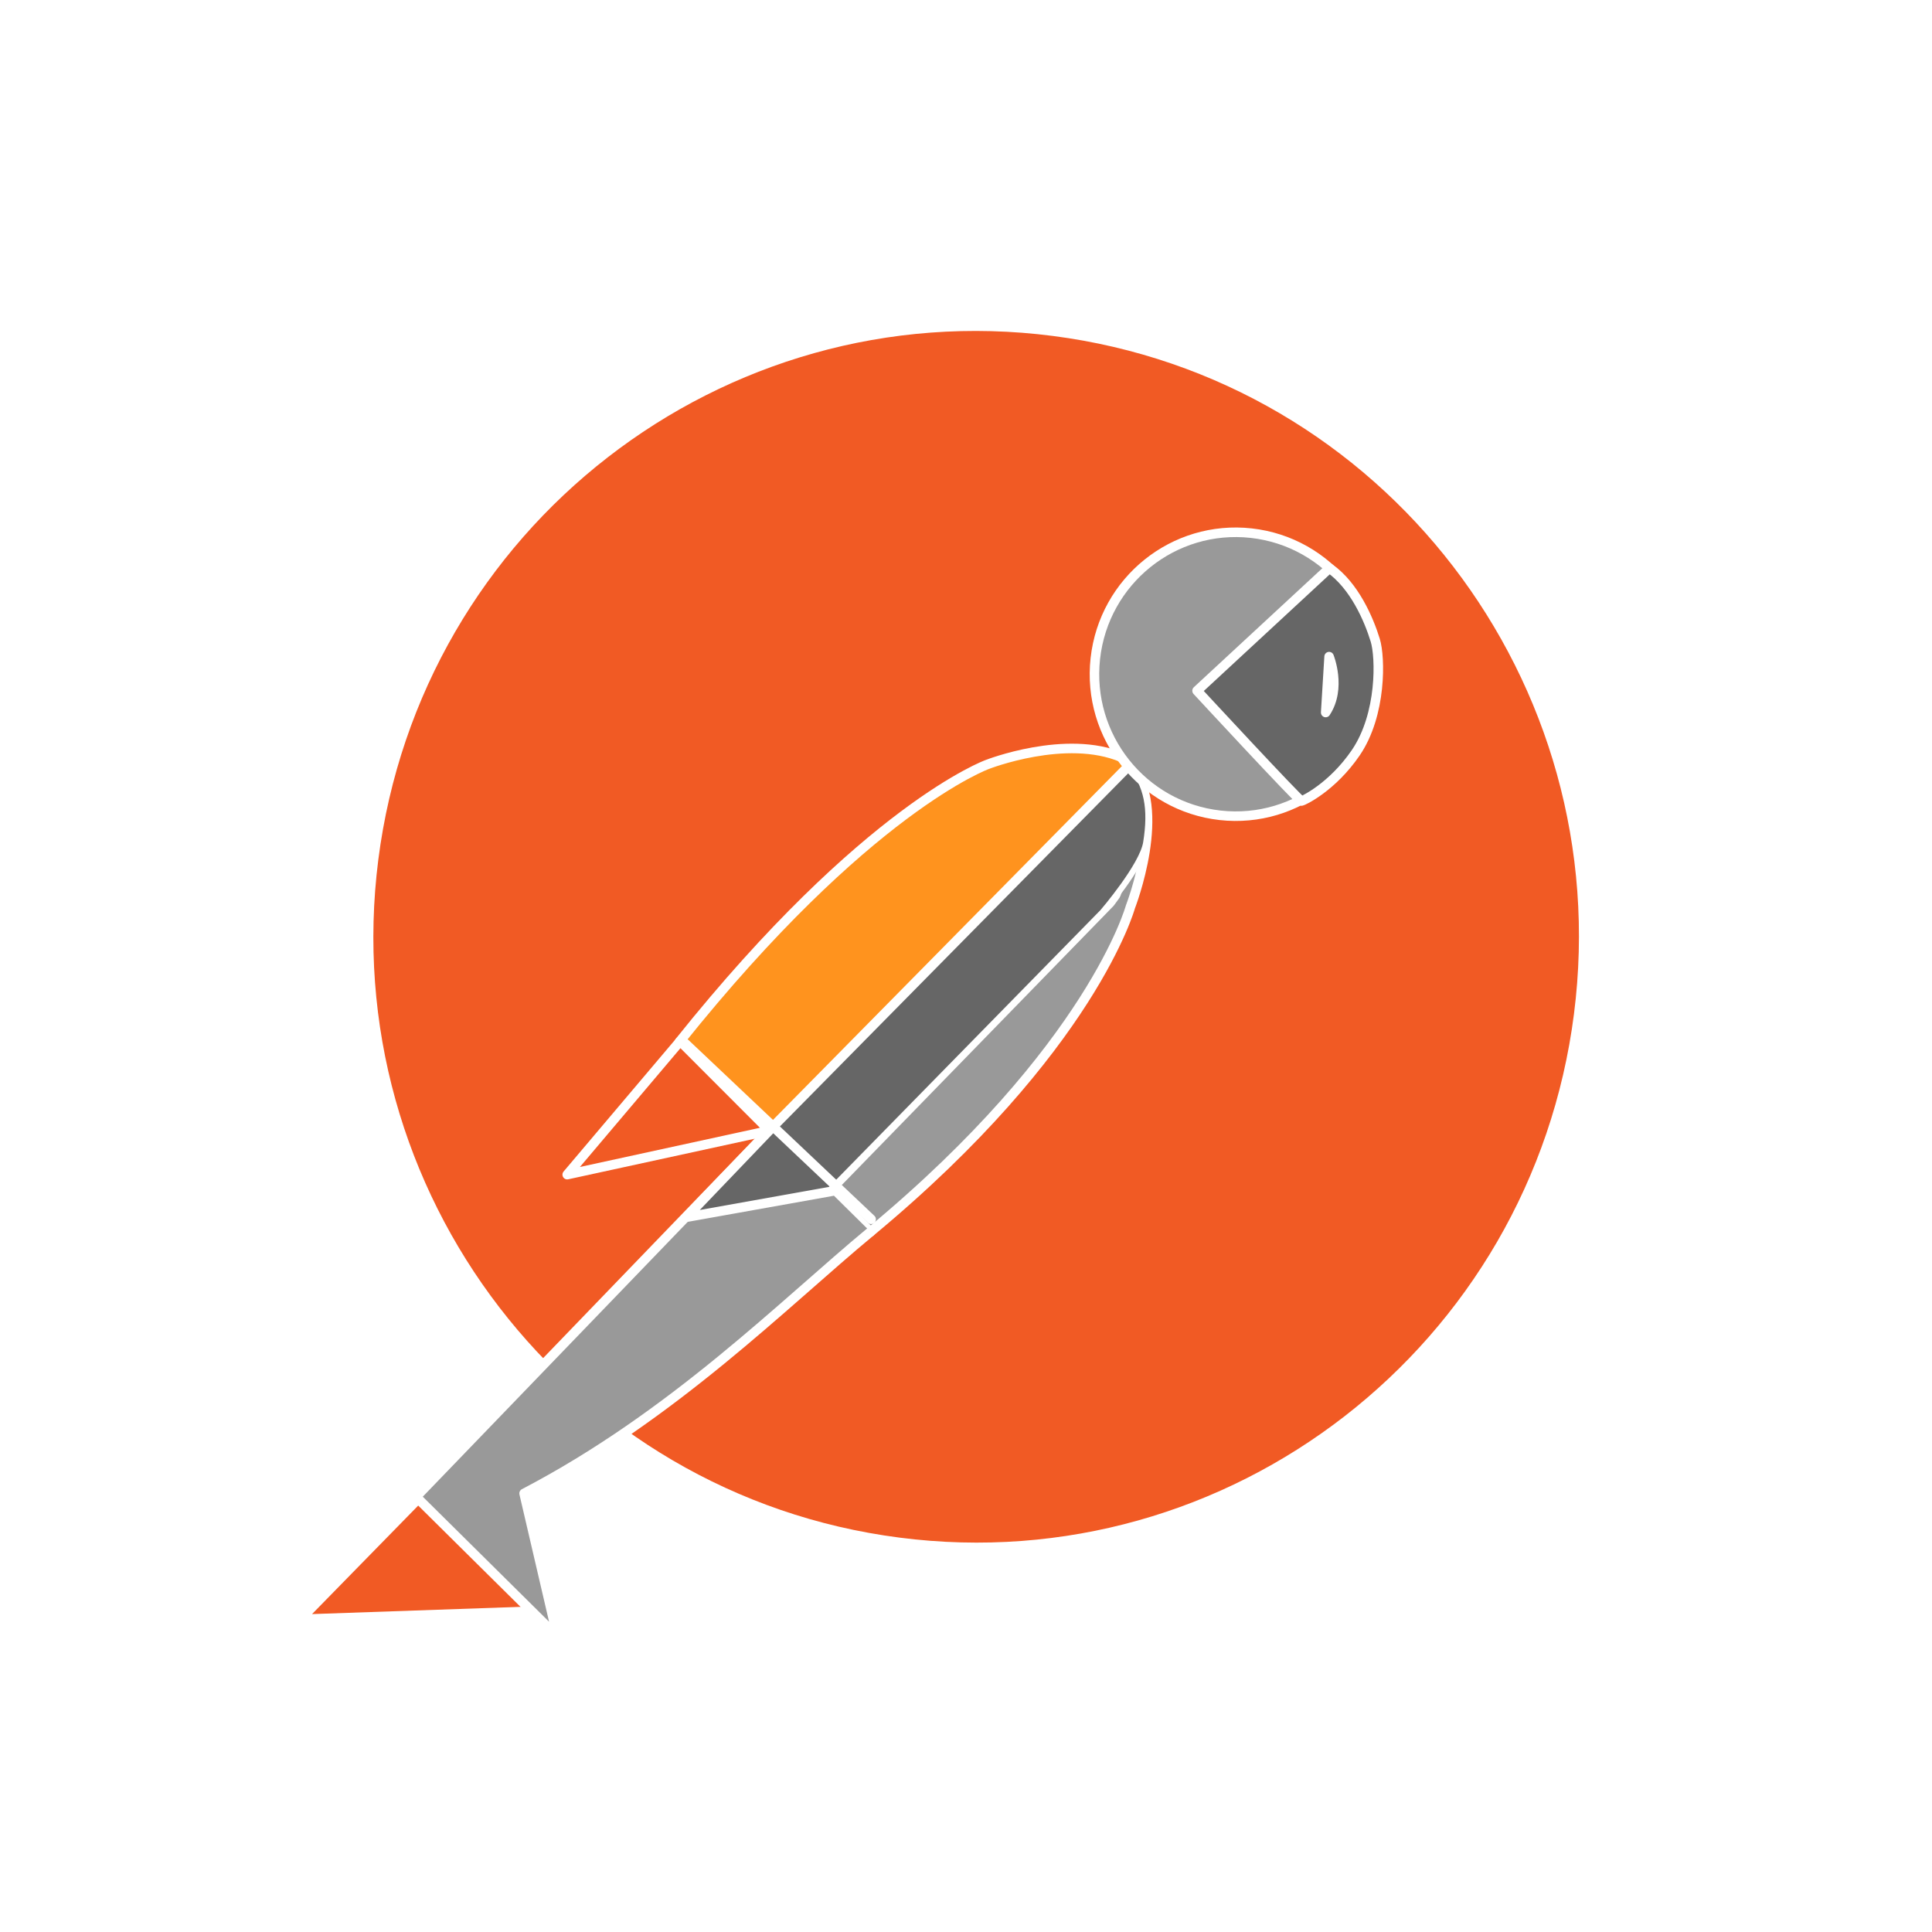
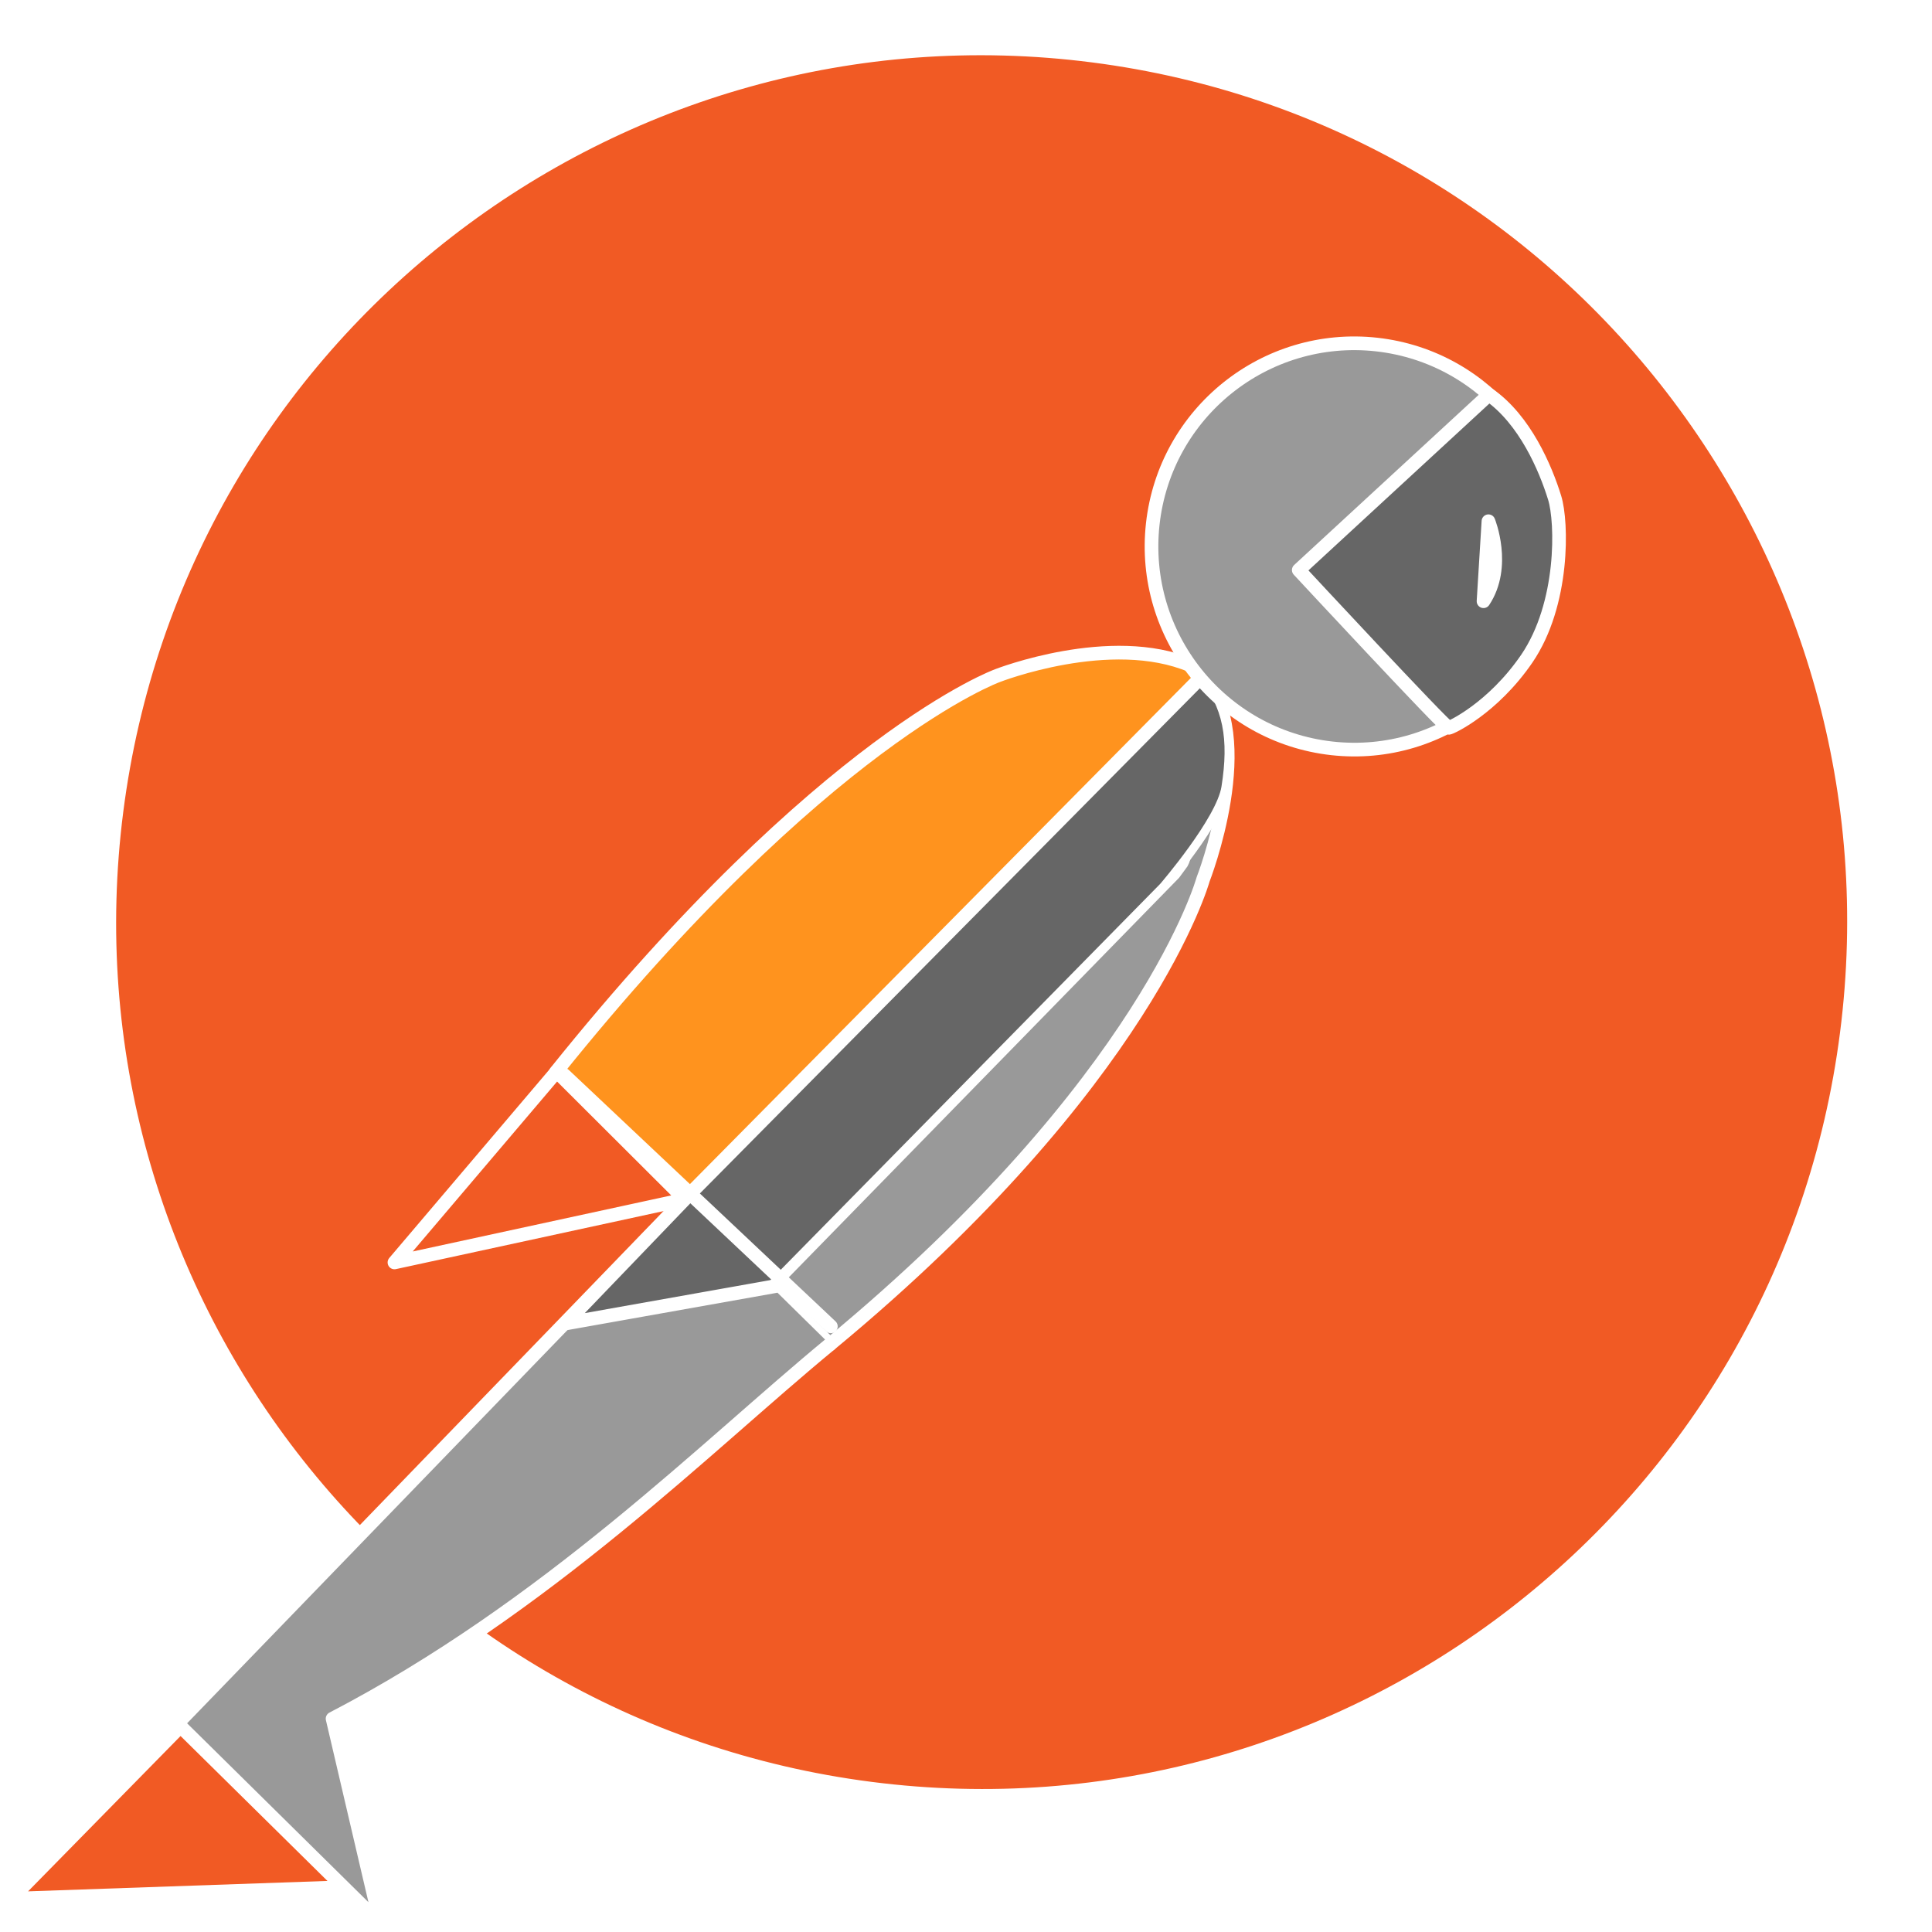
- <svg xmlns="http://www.w3.org/2000/svg" width="375pt" height="375pt" viewBox="0 0 375 375" version="1.2">
+ <svg xmlns="http://www.w3.org/2000/svg" width="75pt" height="75pt" viewBox="0 0 75 75" version="1.2">
  <defs>
    <clipPath id="clip1">
-       <path d="M 60.566 290 L 105 290 L 105 314 L 60.566 314 Z M 60.566 290 " />
-     </clipPath>
-     <clipPath id="clip2">
-       <path d="M 79 218 L 170 218 L 170 318.516 L 79 318.516 Z M 79 218 " />
+       <path d="M 1.09 66 L 14 66 L 14 74 L 1.09 74 Z M 1.09 66 " />
    </clipPath>
  </defs>
  <g id="surface1">
    <g clip-path="url(#clip1)" clip-rule="nonzero">
-       <path style=" stroke:none;fill-rule:nonzero;fill:rgb(94.51%,35.289%,14.119%);fill-opacity:1;" d="M 104.812 311.754 L 60.566 313.293 L 83.246 290.113 Z M 104.812 311.754 " />
+       <path style=" stroke:none;fill-rule:nonzero;fill:rgb(94.51%,35.289%,14.119%);fill-opacity:1;" d="M 13.797 72.98 L 1.09 73.422 L 7.605 66.785 Z M 13.797 72.98 " />
    </g>
-     <path style=" stroke:none;fill-rule:nonzero;fill:rgb(94.51%,35.289%,14.119%);fill-opacity:1;" d="M 305.508 196.801 C 297.289 261.211 238.668 306.727 174.578 298.449 C 110.492 290.191 65.215 231.273 73.43 166.863 C 81.656 102.453 140.27 56.938 204.367 65.207 C 268.453 73.469 313.742 132.395 305.508 196.801 " />
-     <path style=" stroke:none;fill-rule:nonzero;fill:rgb(59.999%,59.999%,59.999%);fill-opacity:1;" d="M 219.301 148.406 C 226.988 156.621 219.406 176.039 219.406 176.039 C 219.406 176.039 211.902 203.492 168.969 239.098 L 160.945 231.195 L 215.461 175.207 L 216.508 173.777 C 217.961 171.398 219.156 148.246 219.301 148.406 " />
-     <path style="fill:none;stroke-width:1.918;stroke-linecap:round;stroke-linejoin:round;stroke:rgb(100%,100%,100%);stroke-opacity:1;stroke-miterlimit:4;" d="M 164.981 87.532 C 172.971 96.027 165.091 116.109 165.091 116.109 C 165.091 116.109 157.292 144.499 112.668 181.321 L 104.329 173.149 L 160.99 115.248 L 162.078 113.77 C 163.589 111.309 164.831 87.366 164.981 87.532 Z M 164.981 87.532 " transform="matrix(0.962133,0,0,0.96697,60.56697,63.76566)" />
-     <path style="fill-rule:nonzero;fill:rgb(39.999%,39.999%,39.999%);fill-opacity:1;stroke-width:1.201;stroke-linecap:round;stroke-linejoin:round;stroke:rgb(100%,100%,100%);stroke-opacity:1;stroke-miterlimit:4;" d="M 92.1 161.111 L 164.859 87.322 C 168.558 91.709 169.342 96.431 168.27 103.169 C 167.551 107.831 159.492 117.151 159.492 117.151 L 104.329 173.149 " transform="matrix(0.962133,0,0,0.96697,60.56697,63.76566)" />
-     <path style=" stroke:none;fill-rule:nonzero;fill:rgb(100%,57.649%,11.76%);fill-opacity:1;" d="M 219.301 148.457 L 149.18 219.555 L 149.32 219.418 L 149.293 219.43 L 131.895 202.195 C 168.172 156.84 191.629 148.387 191.629 148.387 C 191.629 148.387 206.906 142.395 217.797 147.043 C 218.637 147.492 219 147.754 219.301 148.457 " />
-     <path style="fill:none;stroke-width:1.918;stroke-linecap:round;stroke-linejoin:round;stroke:rgb(100%,100%,100%);stroke-opacity:1;stroke-miterlimit:4;" d="M 164.981 87.584 L 92.1 161.111 L 92.246 160.969 L 92.218 160.981 L 74.135 143.158 C 111.84 96.253 136.22 87.512 136.22 87.512 C 136.22 87.512 152.099 81.315 163.418 86.122 C 164.291 86.587 164.669 86.857 164.981 87.584 Z M 164.981 87.584 " transform="matrix(0.962133,0,0,0.96697,60.56697,63.76566)" />
-     <path style=" stroke:none;fill-rule:nonzero;fill:rgb(59.999%,59.999%,59.999%);fill-opacity:1;" d="M 168.969 239.098 C 152.234 252.945 130.824 274.699 101.723 289.871 L 108.195 317.684 L 80.762 290.52 L 149.176 219.555 " />
-     <g clip-path="url(#clip2)" clip-rule="nonzero">
-       <path style="fill:none;stroke-width:1.918;stroke-linecap:round;stroke-linejoin:round;stroke:rgb(100%,100%,100%);stroke-opacity:1;stroke-miterlimit:4;" d="M 112.668 181.321 C 95.275 195.642 73.022 218.139 42.775 233.829 L 49.503 262.591 L 20.99 234.5 L 92.096 161.111 " transform="matrix(0.962133,0,0,0.96697,60.56697,63.76566)" />
-     </g>
-     <path style="fill-rule:nonzero;fill:rgb(94.51%,35.289%,14.119%);fill-opacity:1;stroke-width:1.918;stroke-linecap:round;stroke-linejoin:round;stroke:rgb(100%,100%,100%);stroke-opacity:1;stroke-miterlimit:4;" d="M 74.622 143.401 L 92.287 161.002 L 51.476 169.84 L 74.232 143.081 L 74.626 143.401 Z M 74.622 143.401 " transform="matrix(0.962133,0,0,0.96697,60.56697,63.76566)" />
-     <path style=" stroke:none;fill-rule:nonzero;fill:rgb(59.999%,59.999%,59.999%);fill-opacity:1;" d="M 212.602 127.824 C 210.938 142.949 221.773 156.562 236.82 158.25 C 251.859 159.93 265.414 149.031 267.098 133.914 C 268.773 118.793 257.918 105.164 242.871 103.484 C 227.824 101.812 214.277 112.695 212.602 127.824 " />
-     <path style="fill:none;stroke-width:1.918;stroke-linecap:round;stroke-linejoin:round;stroke:rgb(100%,100%,100%);stroke-opacity:1;stroke-miterlimit:4;" d="M 158.018 66.247 C 156.289 81.888 167.551 95.967 183.19 97.712 C 198.821 99.449 212.909 88.178 214.659 72.545 C 216.401 56.907 205.118 42.813 189.479 41.075 C 173.84 39.346 159.76 50.601 158.018 66.247 Z M 158.018 66.247 " transform="matrix(0.962133,0,0,0.96697,60.56697,63.76566)" />
-     <path style=" stroke:none;fill-rule:nonzero;fill:rgb(39.999%,39.999%,39.999%);fill-opacity:1;" d="M 263.164 146.09 C 268.215 138.668 267.953 127.559 266.934 124.266 C 265.695 120.238 262.902 113.684 258.043 110.277 L 232.348 134.07 C 232.348 134.07 252.098 155.402 252.609 155.473 C 252.82 155.496 258.547 152.863 263.164 146.09 " />
-     <path style="fill:none;stroke-width:1.918;stroke-linecap:round;stroke-linejoin:round;stroke:rgb(100%,100%,100%);stroke-opacity:1;stroke-miterlimit:4;" d="M 210.571 85.136 C 215.82 77.461 215.548 65.972 214.489 62.567 C 213.202 58.402 210.299 51.623 205.248 48.1 L 178.542 72.706 C 178.542 72.706 199.069 94.767 199.601 94.84 C 199.82 94.864 205.772 92.141 210.571 85.136 Z M 205.179 65.863 C 205.179 65.863 207.741 72.169 204.489 77.077 Z M 205.179 65.863 " transform="matrix(0.962133,0,0,0.96697,60.56697,63.76566)" />
-     <path style=" stroke:none;fill-rule:nonzero;fill:rgb(39.999%,39.999%,39.999%);fill-opacity:1;" d="M 161.551 231.207 L 133.191 236.273 L 150.312 218.395 " />
-     <path style="fill:none;stroke-width:1.918;stroke-linecap:round;stroke-linejoin:round;stroke:rgb(100%,100%,100%);stroke-opacity:1;stroke-miterlimit:4;" d="M 104.958 173.161 L 75.483 178.4 L 93.278 159.911 M 75.308 143.53 L 112.79 178.8 " transform="matrix(0.962133,0,0,0.96697,60.56697,63.76566)" />
+     <path style=" stroke:none;fill-rule:nonzero;fill:rgb(94.51%,35.289%,14.119%);fill-opacity:1;" d="M 71.43 40.082 C 69.07 58.516 52.234 71.539 33.832 69.172 C 15.426 66.809 2.426 49.949 4.785 31.516 C 7.148 13.082 23.977 0.055 42.387 2.422 C 60.789 4.785 73.793 21.648 71.43 40.082 " />
+     <path style=" stroke:none;fill-rule:nonzero;fill:rgb(59.999%,59.999%,59.999%);fill-opacity:1;" d="M 46.672 26.23 C 48.879 28.582 46.703 34.141 46.703 34.141 C 46.703 34.141 44.547 41.996 32.219 52.188 L 29.918 49.926 L 45.57 33.902 L 45.871 33.492 C 46.289 32.812 46.633 26.188 46.672 26.23 " />
+     <path style="fill:none;stroke-width:1.918;stroke-linecap:round;stroke-linejoin:round;stroke:rgb(100%,100%,100%);stroke-opacity:1;stroke-miterlimit:4;" d="M 164.976 87.527 C 172.964 96.024 165.089 116.111 165.089 116.111 C 165.089 116.111 157.285 144.497 112.664 181.325 L 104.337 173.152 L 160.989 115.25 L 162.078 113.767 C 163.591 111.311 164.835 87.371 164.976 87.527 Z M 164.976 87.527 " transform="matrix(0.276288,0,0,0.276734,1.09091,2.008922)" />
+     <path style="fill-rule:nonzero;fill:rgb(39.999%,39.999%,39.999%);fill-opacity:1;stroke-width:1.201;stroke-linecap:round;stroke-linejoin:round;stroke:rgb(100%,100%,100%);stroke-opacity:1;stroke-miterlimit:4;" d="M 92.093 161.111 L 164.863 87.329 C 168.553 91.705 169.345 96.434 168.27 103.167 C 167.549 107.825 159.49 117.155 159.49 117.155 L 104.337 173.152 " transform="matrix(0.276288,0,0,0.276734,1.09091,2.008922)" />
+     <path style=" stroke:none;fill-rule:nonzero;fill:rgb(100%,57.649%,11.76%);fill-opacity:1;" d="M 46.672 26.246 L 26.535 46.594 L 26.578 46.555 L 26.57 46.559 L 21.574 41.625 C 31.992 28.645 38.727 26.227 38.727 26.227 C 38.727 26.227 43.113 24.512 46.242 25.84 C 46.48 25.973 46.586 26.043 46.672 26.246 " />
+     <path style="fill:none;stroke-width:1.918;stroke-linecap:round;stroke-linejoin:round;stroke:rgb(100%,100%,100%);stroke-opacity:1;stroke-miterlimit:4;" d="M 164.976 87.583 L 92.093 161.111 L 92.249 160.97 L 92.22 160.984 L 74.137 143.156 C 111.844 96.25 136.219 87.512 136.219 87.512 C 136.219 87.512 152.096 81.316 163.421 86.115 C 164.283 86.595 164.665 86.849 164.976 87.583 Z M 164.976 87.583 " transform="matrix(0.276288,0,0,0.276734,1.09091,2.008922)" />
+     <path style="fill-rule:nonzero;fill:rgb(59.999%,59.999%,59.999%);fill-opacity:1;stroke-width:1.918;stroke-linecap:round;stroke-linejoin:round;stroke:rgb(100%,100%,100%);stroke-opacity:1;stroke-miterlimit:4;" d="M 112.664 181.325 C 95.274 195.638 73.021 218.138 42.779 233.834 L 49.509 262.588 L 20.992 234.498 L 92.093 161.111 " transform="matrix(0.276288,0,0,0.276734,1.09091,2.008922)" />
+     <path style="fill-rule:nonzero;fill:rgb(94.51%,35.289%,14.119%);fill-opacity:1;stroke-width:1.918;stroke-linecap:round;stroke-linejoin:round;stroke:rgb(100%,100%,100%);stroke-opacity:1;stroke-miterlimit:4;" d="M 74.618 143.396 L 92.291 160.998 L 51.474 169.834 L 74.236 143.085 Z M 74.618 143.396 " transform="matrix(0.276288,0,0,0.276734,1.09091,2.008922)" />
+     <path style=" stroke:none;fill-rule:nonzero;fill:rgb(59.999%,59.999%,59.999%);fill-opacity:1;" d="M 44.75 20.34 C 44.273 24.668 47.383 28.566 51.703 29.051 C 56.023 29.531 59.914 26.41 60.398 22.086 C 60.879 17.758 57.762 13.855 53.441 13.375 C 49.121 12.898 45.23 16.012 44.75 20.34 " />
+     <path style="fill:none;stroke-width:1.918;stroke-linecap:round;stroke-linejoin:round;stroke:rgb(100%,100%,100%);stroke-opacity:1;stroke-miterlimit:4;" d="M 158.02 66.24 C 156.295 81.88 167.549 95.968 183.186 97.718 C 198.823 99.454 212.905 88.176 214.658 72.55 C 216.397 56.91 205.115 42.809 189.478 41.072 C 173.841 39.35 159.759 50.6 158.02 66.24 Z M 158.02 66.24 " transform="matrix(0.276288,0,0,0.276734,1.09091,2.008922)" />
+     <path style=" stroke:none;fill-rule:nonzero;fill:rgb(39.999%,39.999%,39.999%);fill-opacity:1;" d="M 59.27 25.57 C 60.719 23.445 60.645 20.266 60.352 19.324 C 59.996 18.172 59.195 16.293 57.801 15.32 L 50.418 22.129 C 50.418 22.129 56.09 28.234 56.238 28.254 C 56.301 28.262 57.941 27.508 59.27 25.57 " />
+     <path style="fill:none;stroke-width:1.918;stroke-linecap:round;stroke-linejoin:round;stroke:rgb(100%,100%,100%);stroke-opacity:1;stroke-miterlimit:4;" d="M 210.572 85.141 C 215.817 77.462 215.549 65.972 214.488 62.57 C 213.202 58.406 210.304 51.617 205.256 48.102 L 178.535 72.705 C 178.535 72.705 199.064 94.768 199.601 94.838 C 199.827 94.867 205.765 92.142 210.572 85.141 Z M 205.185 65.859 C 205.185 65.859 207.745 72.169 204.493 77.081 Z M 205.185 65.859 " transform="matrix(0.276288,0,0,0.276734,1.09091,2.008922)" />
+     <path style=" stroke:none;fill-rule:nonzero;fill:rgb(39.999%,39.999%,39.999%);fill-opacity:1;" d="M 30.09 49.93 L 21.945 51.379 L 26.863 46.262 " />
+     <path style="fill:none;stroke-width:1.918;stroke-linecap:round;stroke-linejoin:round;stroke:rgb(100%,100%,100%);stroke-opacity:1;stroke-miterlimit:4;" d="M 104.959 173.166 L 75.481 178.403 L 93.281 159.911 M 75.311 143.523 L 112.792 178.798 " transform="matrix(0.276288,0,0,0.276734,1.09091,2.008922)" />
  </g>
</svg>
